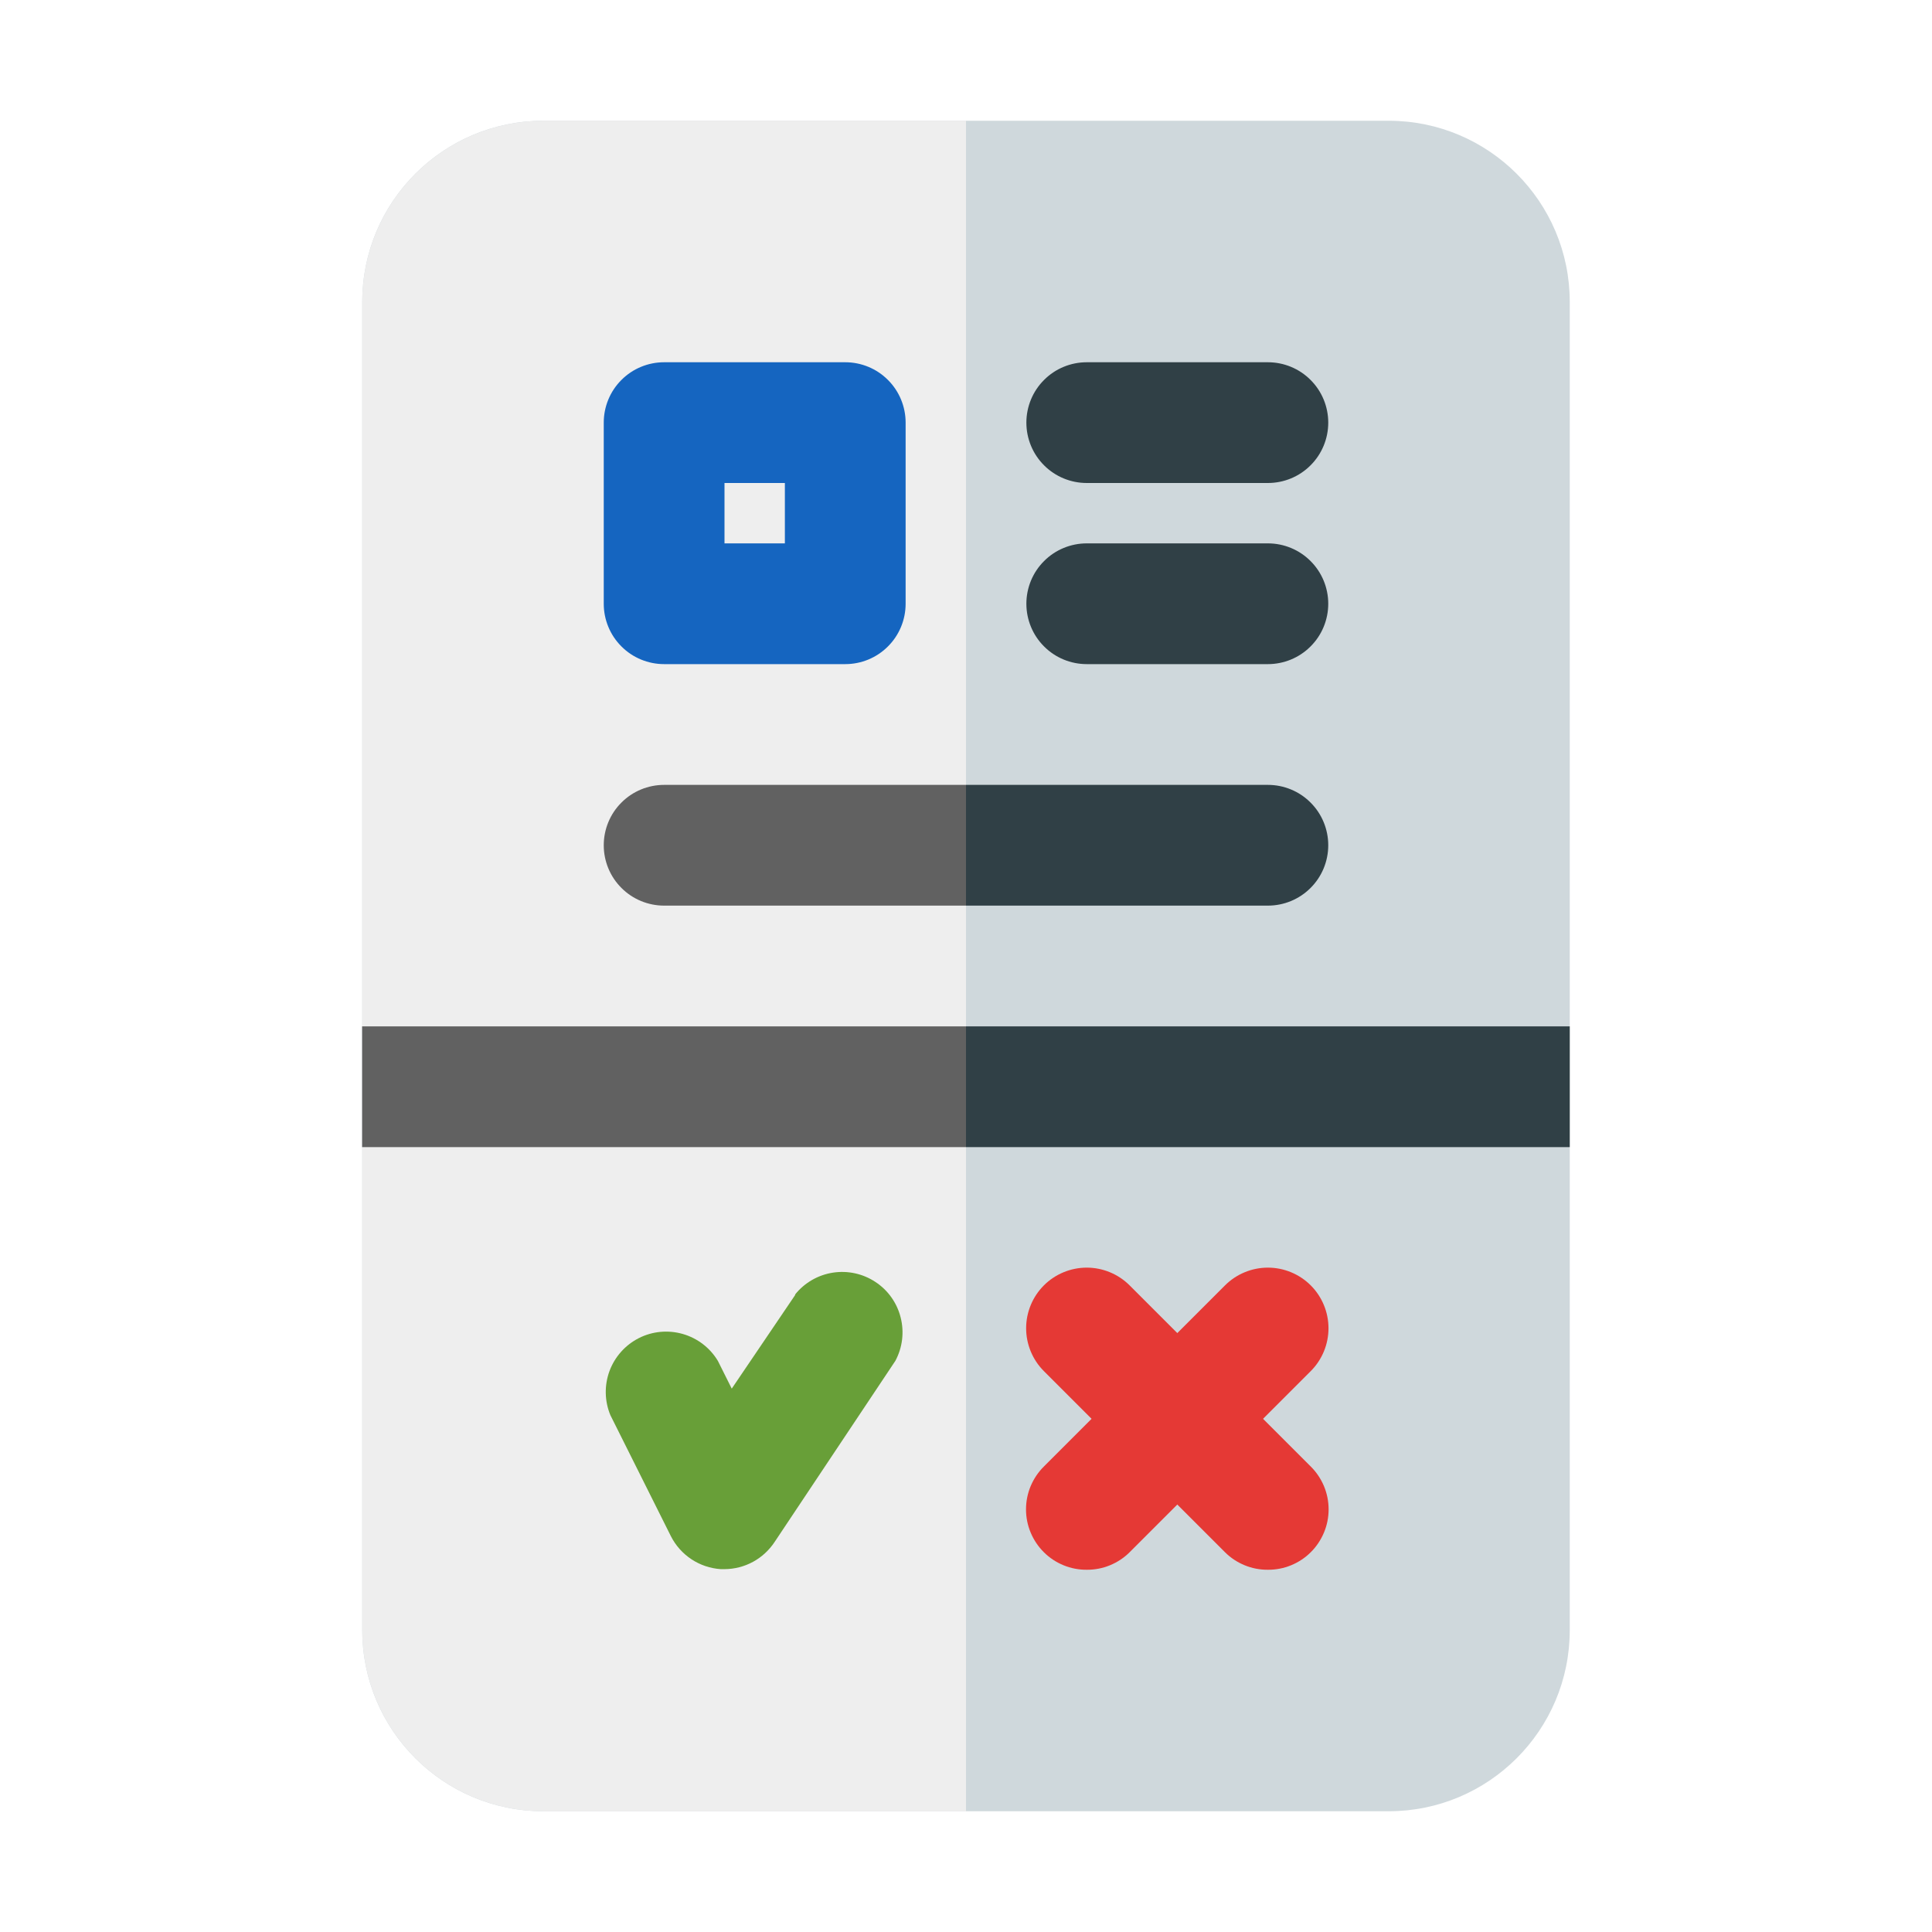
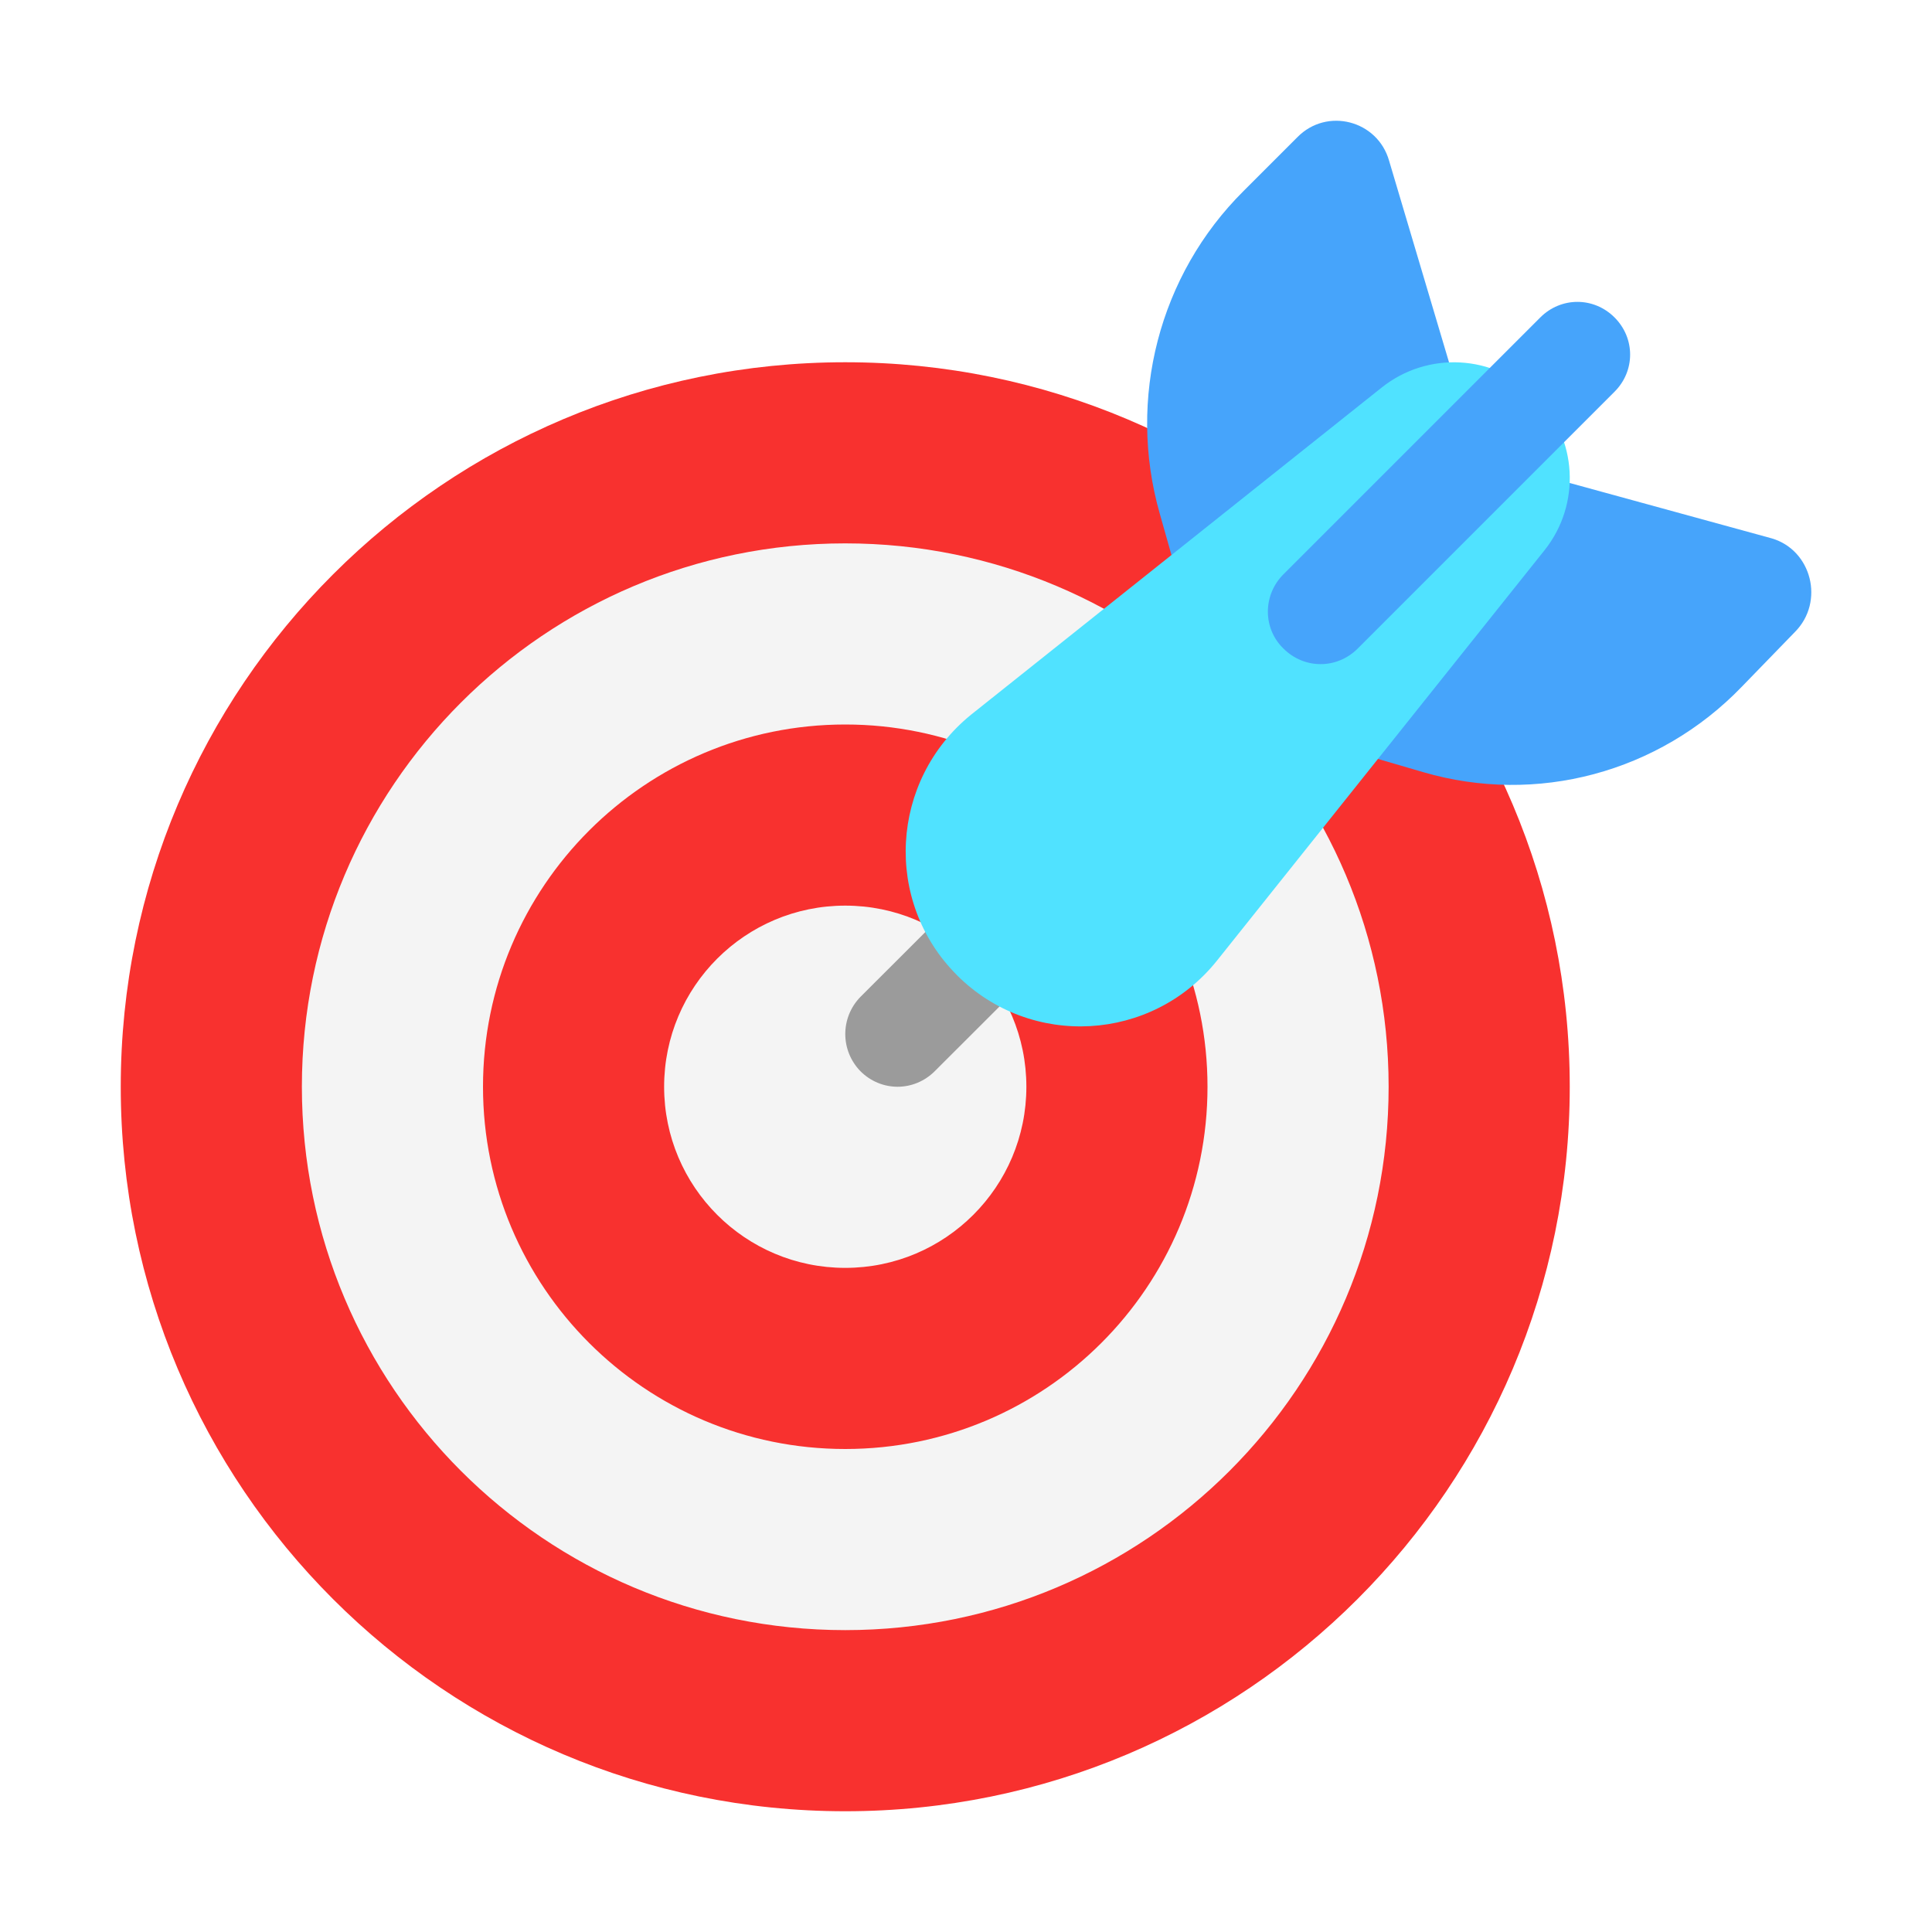
- <svg xmlns="http://www.w3.org/2000/svg" width="800px" height="800px" viewBox="0 0 32 32" fill="none">
-   <path d="M23 2H9C7.343 2 6 3.343 6 5V27C6 28.657 7.343 30 9 30H23C24.657 30 26 28.657 26 27V5C26 3.343 24.657 2 23 2Z" fill="#CFD8DC" />
-   <path d="M21 26C20.868 26.001 20.738 25.976 20.616 25.926C20.494 25.876 20.383 25.803 20.29 25.71L17.29 22.71C17.102 22.522 16.996 22.266 16.996 22C16.996 21.734 17.102 21.478 17.29 21.29C17.478 21.102 17.734 20.996 18 20.996C18.266 20.996 18.522 21.102 18.71 21.29L21.71 24.29C21.804 24.383 21.878 24.494 21.929 24.615C21.98 24.737 22.006 24.868 22.006 25C22.006 25.132 21.98 25.263 21.929 25.384C21.878 25.506 21.804 25.617 21.71 25.71C21.617 25.803 21.506 25.876 21.384 25.926C21.262 25.976 21.132 26.001 21 26Z" fill="#E53935" />
-   <path d="M18 26C17.868 26.001 17.738 25.976 17.616 25.926C17.494 25.876 17.383 25.803 17.29 25.71C17.196 25.617 17.122 25.506 17.071 25.384C17.02 25.263 16.994 25.132 16.994 25C16.994 24.868 17.02 24.737 17.071 24.615C17.122 24.494 17.196 24.383 17.29 24.29L20.29 21.29C20.478 21.102 20.734 20.996 21 20.996C21.266 20.996 21.522 21.102 21.71 21.29C21.898 21.478 22.004 21.734 22.004 22C22.004 22.266 21.898 22.522 21.71 22.71L18.71 25.71C18.617 25.803 18.506 25.876 18.384 25.926C18.262 25.976 18.132 26.001 18 26Z" fill="#E53935" />
-   <path d="M12 26H11.94C11.766 25.989 11.597 25.932 11.452 25.836C11.306 25.739 11.188 25.606 11.11 25.45L10.11 23.45C10.013 23.217 10.008 22.956 10.095 22.719C10.183 22.482 10.357 22.287 10.582 22.173C10.807 22.059 11.067 22.035 11.31 22.105C11.553 22.174 11.76 22.334 11.89 22.55L12.12 23.01L13.17 21.45C13.326 21.256 13.549 21.127 13.796 21.089C14.042 21.051 14.293 21.106 14.501 21.244C14.709 21.381 14.858 21.591 14.918 21.833C14.979 22.075 14.948 22.33 14.83 22.55L12.83 25.55C12.739 25.688 12.616 25.801 12.472 25.879C12.327 25.958 12.165 25.999 12 26Z" fill="#689F38" />
-   <path d="M26 17H6V19H26V17Z" fill="#304046" />
-   <path d="M14 11H11C10.735 11 10.48 10.895 10.293 10.707C10.105 10.52 10 10.265 10 10V7C10 6.735 10.105 6.48 10.293 6.293C10.48 6.105 10.735 6 11 6H14C14.265 6 14.52 6.105 14.707 6.293C14.895 6.48 15 6.735 15 7V10C15 10.265 14.895 10.52 14.707 10.707C14.52 10.895 14.265 11 14 11ZM12 9H13V8H12V9Z" fill="#1565C0" />
-   <path d="M21 15H11C10.735 15 10.48 14.895 10.293 14.707C10.105 14.52 10 14.265 10 14C10 13.735 10.105 13.48 10.293 13.293C10.48 13.105 10.735 13 11 13H21C21.265 13 21.52 13.105 21.707 13.293C21.895 13.48 22 13.735 22 14C22 14.265 21.895 14.52 21.707 14.707C21.52 14.895 21.265 15 21 15Z" fill="#304046" />
-   <path d="M21 8H18C17.735 8 17.48 7.895 17.293 7.707C17.105 7.52 17 7.265 17 7C17 6.735 17.105 6.48 17.293 6.293C17.48 6.105 17.735 6 18 6H21C21.265 6 21.52 6.105 21.707 6.293C21.895 6.48 22 6.735 22 7C22 7.265 21.895 7.52 21.707 7.707C21.52 7.895 21.265 8 21 8Z" fill="#304046" />
-   <path d="M21 11H18C17.735 11 17.48 10.895 17.293 10.707C17.105 10.52 17 10.265 17 10C17 9.735 17.105 9.48 17.293 9.293C17.48 9.105 17.735 9 18 9H21C21.265 9 21.52 9.105 21.707 9.293C21.895 9.48 22 9.735 22 10C22 10.265 21.895 10.52 21.707 10.707C21.52 10.895 21.265 11 21 11Z" fill="#304046" />
-   <path d="M9 2C8.204 2 7.441 2.316 6.879 2.879C6.316 3.441 6 4.204 6 5V27C6 27.796 6.316 28.559 6.879 29.121C7.441 29.684 8.204 30 9 30H16V2H9Z" fill="#EEEEEE" />
-   <path d="M13.17 21.45L12.12 23L11.89 22.54C11.76 22.324 11.553 22.165 11.31 22.095C11.067 22.025 10.807 22.049 10.582 22.163C10.357 22.277 10.183 22.472 10.095 22.709C10.008 22.946 10.013 23.207 10.11 23.44L11.11 25.44C11.188 25.596 11.306 25.729 11.452 25.826C11.597 25.922 11.766 25.979 11.94 25.99H12C12.165 25.989 12.327 25.948 12.472 25.869C12.616 25.791 12.739 25.677 12.83 25.54L14.83 22.54C14.948 22.32 14.979 22.065 14.918 21.823C14.858 21.581 14.709 21.371 14.501 21.234C14.293 21.096 14.042 21.041 13.796 21.079C13.549 21.117 13.326 21.246 13.17 21.44V21.45Z" fill="#689F38" />
-   <path d="M16 17H6V19H16V17Z" fill="#616161" />
-   <path d="M14 11H11C10.735 11 10.48 10.895 10.293 10.707C10.105 10.52 10 10.265 10 10V7C10 6.735 10.105 6.48 10.293 6.293C10.48 6.105 10.735 6 11 6H14C14.265 6 14.52 6.105 14.707 6.293C14.895 6.48 15 6.735 15 7V10C15 10.265 14.895 10.52 14.707 10.707C14.52 10.895 14.265 11 14 11ZM12 9H13V8H12V9Z" fill="#1565C0" />
-   <path d="M11 13C10.735 13 10.48 13.105 10.293 13.293C10.105 13.48 10 13.735 10 14C10 14.265 10.105 14.52 10.293 14.707C10.48 14.895 10.735 15 11 15H16V13H11Z" fill="#616161" />
+ <svg xmlns="http://www.w3.org/2000/svg" fill="none" height="32" viewBox="0 0 32 32" width="32">
+   <path d="m14 28.292c5.684 0 10.292-4.608 10.292-10.292 0-5.684-4.608-10.292-10.292-10.292-5.684 0-10.292 4.608-10.292 10.292 0 5.684 4.608 10.292 10.292 10.292z" fill="#f4f4f4" />
+   <path d="m26 18c0-6.627-5.373-12-12-12-6.627 0-12 5.373-12 12s5.373 12 12 12c6.627 0 12-5.373 12-12zm-3 0c0 4.971-4.029 9-9 9-4.971 0-9-4.029-9-9 0-4.971 4.029-9 9-9 4.971 0 9 4.029 9 9zm-9 6c-3.314 0-6-2.686-6-6s2.686-6 6-6 6 2.686 6 6-2.686 6-6 6zm3-6c0-1.657-1.343-3-3-3s-3 1.343-3 3 1.343 3 3 3 3-1.343 3-3z" fill="#f8312f" />
+   <path d="m14.251 17.742c.344.344.887.344 1.232 0l4.259-4.254c.344-.344.344-.886 0-1.23-.344-.344-.887-.344-1.232 0l-4.259 4.254c-.334.344-.334.886 0 1.23z" fill="#9b9b9b" />
+   <path d="m19.658 10.093-.45-1.59c-.54-1.9-.01-3.95 1.39-5.34l.89-.89c.49-.5 1.33-.28 1.52.39l.992 3.337zm2.342 2.237 1.572.459c1.878.55 3.905.01 5.279-1.416l.88-.907c.494-.499.277-1.355-.386-1.549l-3.345-.917z" fill="#46a4fb" />
+   <path d="m15.85 16.152c1.224 1.223 3.228 1.107 4.307-.241l5.425-6.797c.607-.761.549-1.858-.144-2.551s-1.792-.751-2.553-.144l-6.803 5.42c-1.339 1.088-1.455 3.091-.231 4.313z" fill="#50e2ff" />
+   <path d="m21.258 10.742c.344.344.886.344 1.23 0l4.254-4.254c.344-.344.344-.886 0-1.23-.344-.344-.886-.344-1.23 0l-4.254 4.254c-.344.344-.344.897 0 1.23z" fill="#46a4fb" />
</svg>
